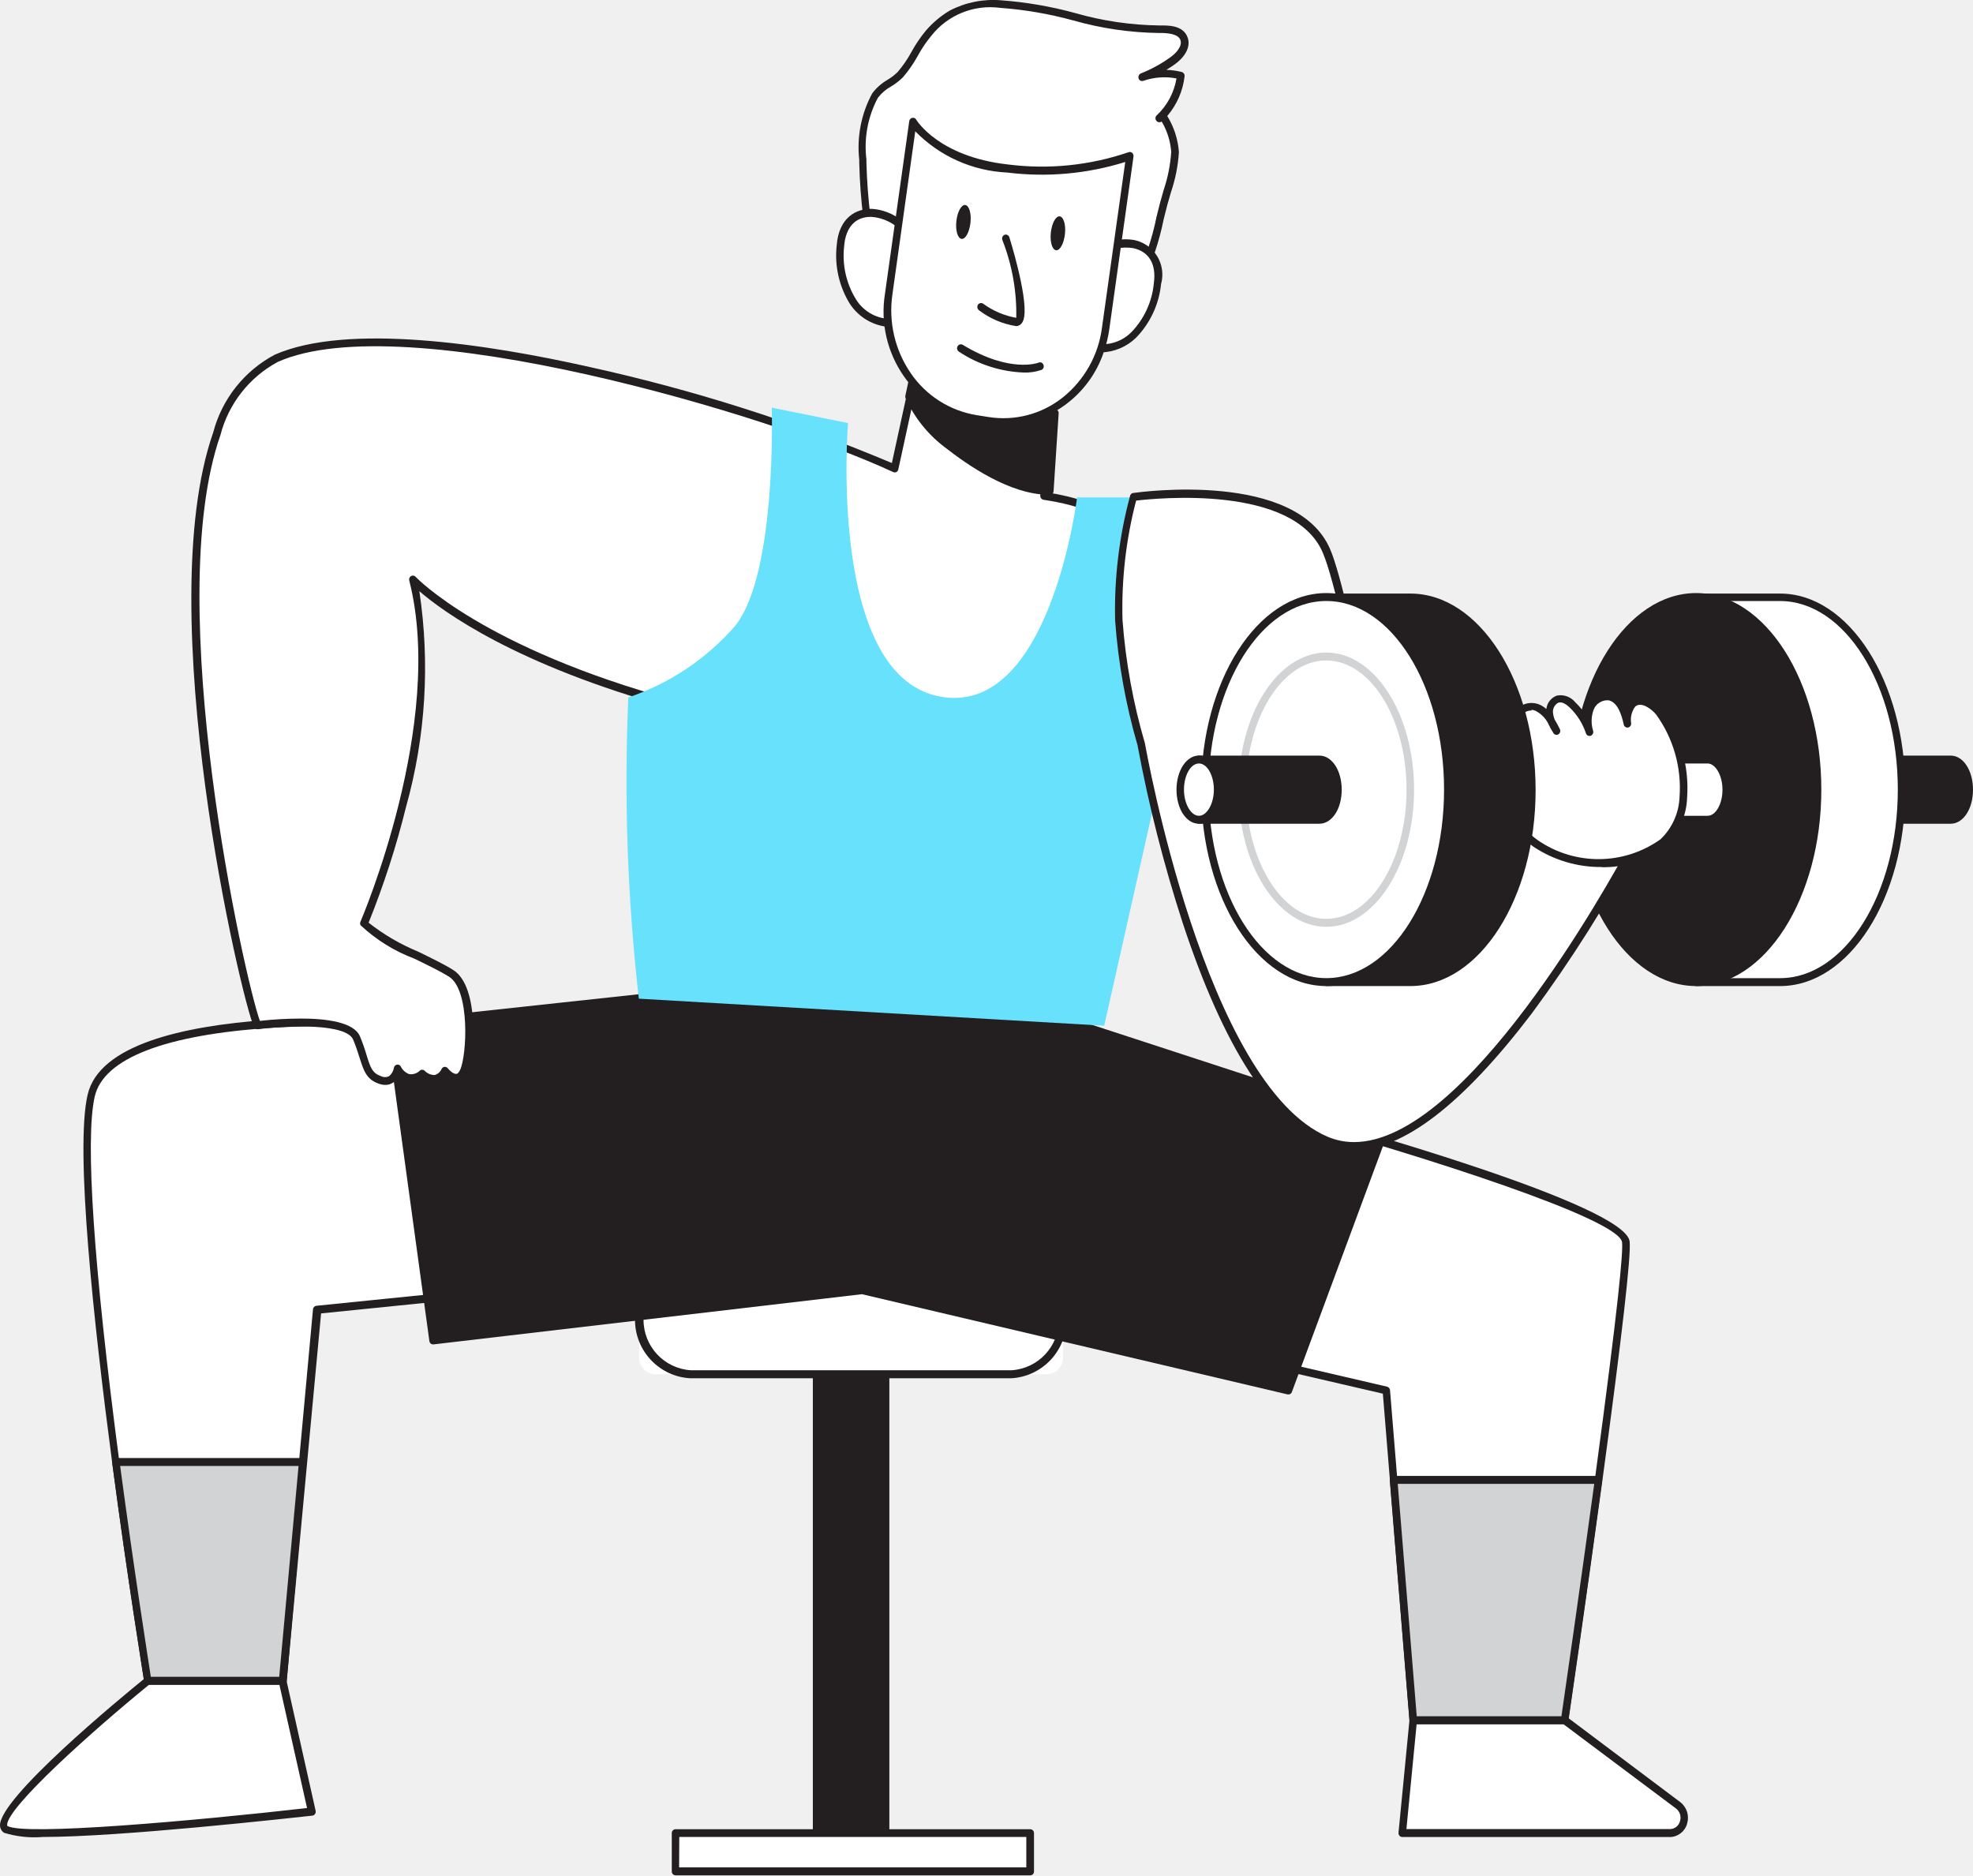
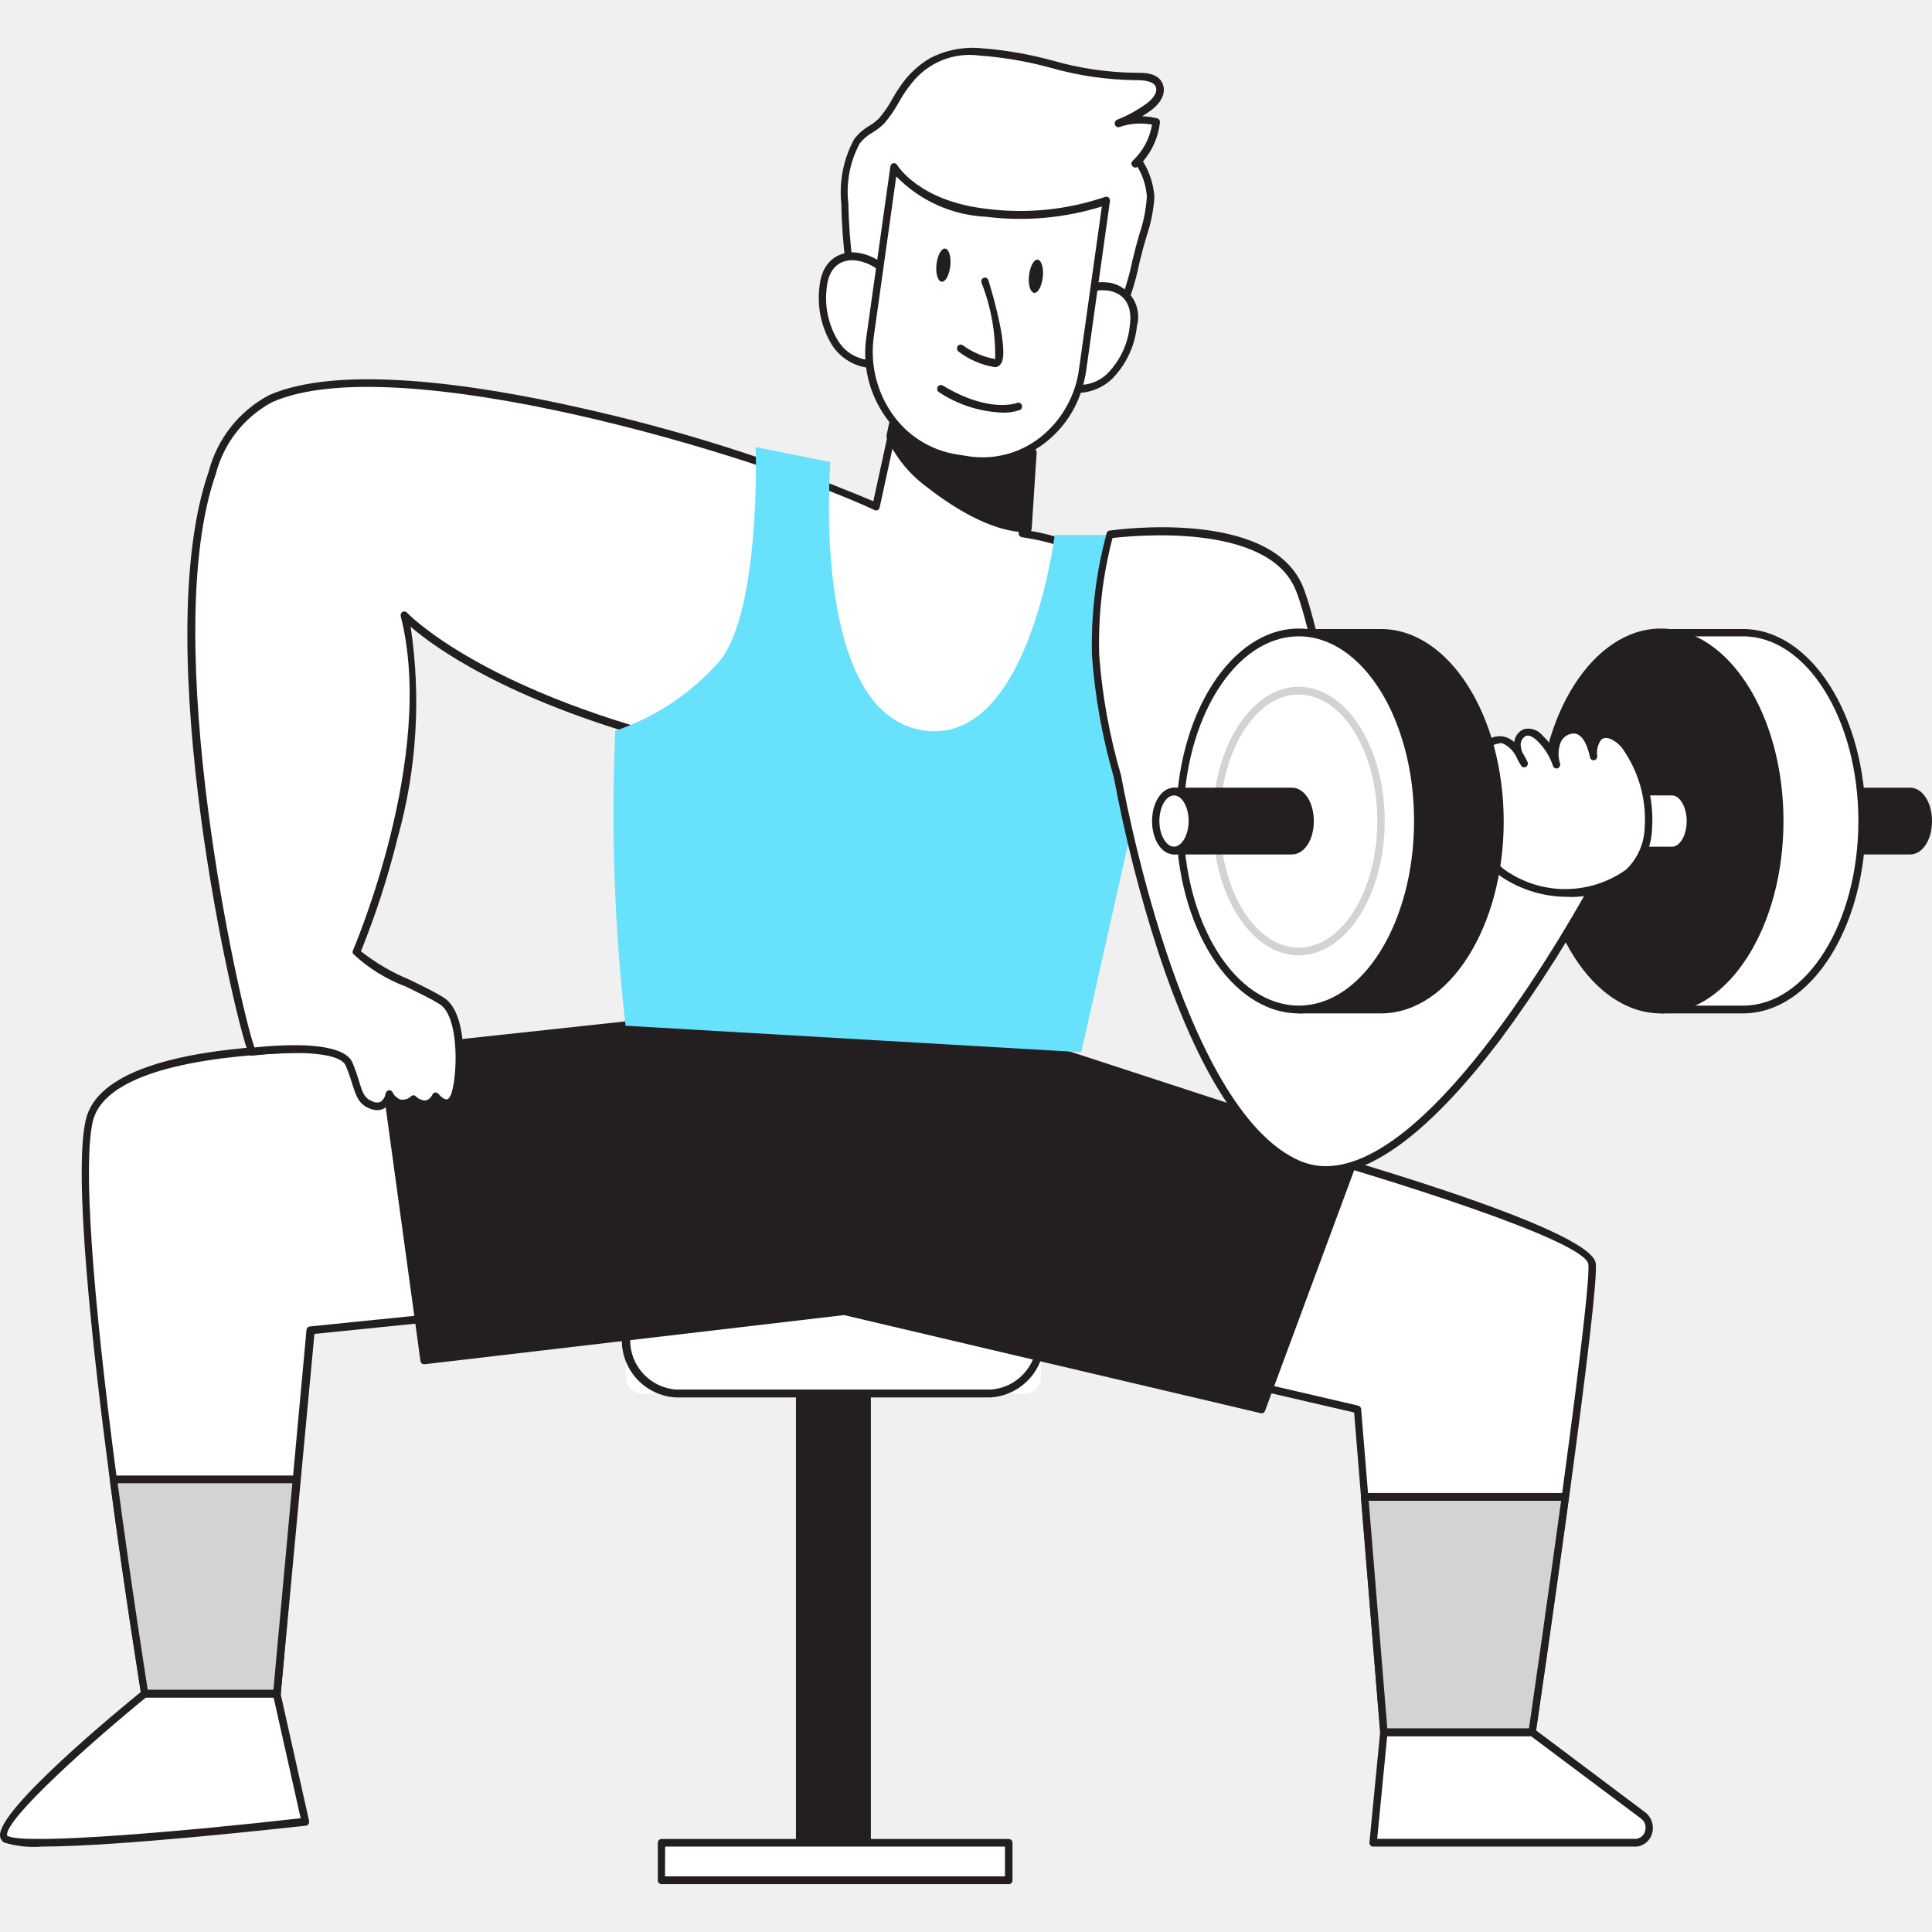
- <svg xmlns="http://www.w3.org/2000/svg" width="82.215" height="78.143" viewBox="0 0 82.215 78.143">
+ <svg xmlns="http://www.w3.org/2000/svg" width="500" height="500" viewBox="0 0 82.215 78.143">
  <g id="Group_36" data-name="Group 36" transform="translate(-7.111 -17.616)">
    <g id="_378_fitness_flatline" data-name="#378_fitness_flatline" transform="translate(7.111 17.616)">
      <rect id="Rectangle_134" data-name="Rectangle 134" width="2.877" height="20.36" transform="translate(34.027 56.022)" fill="#231f20" />
      <path id="Path_357" data-name="Path 357" d="M22.42,40.843H19.544a.181.181,0,0,1-.156-.2V20.516a.181.181,0,0,1,.156-.2H22.42a.181.181,0,0,1,.156.2V40.652A.179.179,0,0,1,22.42,40.843Zm-2.721-.4h2.565V20.714H19.7Z" transform="translate(14.483 35.54)" fill="#231f20" />
      <rect id="Rectangle_135" data-name="Rectangle 135" width="14.781" height="1.599" transform="translate(28.305 76.382)" fill="#fff" />
      <path id="Path_358" data-name="Path 358" d="M32.433,27.332H17.651a.161.161,0,0,1-.156-.165V25.574a.161.161,0,0,1,.156-.165H32.433a.161.161,0,0,1,.156.165v1.6a.16.16,0,0,1-.156.159ZM17.8,27H32.268V25.733H17.807Z" transform="translate(10.498 50.811)" fill="#231f20" />
      <rect id="Rectangle_136" data-name="Rectangle 136" width="17.664" height="4.533" rx="0.688" transform="translate(26.633 52.731)" fill="#fff" />
      <path id="Path_359" data-name="Path 359" d="M32.7,24.183H19.295a2.436,2.436,0,0,1,0-4.864H32.681a2.436,2.436,0,0,1,0,4.864ZM19.314,19.649a2.105,2.105,0,0,0,0,4.2H32.7a2.105,2.105,0,0,0,0-4.2Z" transform="translate(9.462 33.247)" fill="#231f20" />
      <path id="Path_360" data-name="Path 360" d="M40.686,32.674C40,37.679,39.273,42.688,39.273,42.688H32.966l-.819-10.015-.311-3.72-7.014-1.632,2.954-9.856s13.9,3.806,14.04,5.287C41.891,23.478,41.309,28.078,40.686,32.674Z" transform="translate(25.926 28.989)" fill="#fff" />
      <path id="Path_361" data-name="Path 361" d="M39.374,42.97H33.067a.163.163,0,0,1-.156-.152L31.8,29.2,24.9,27.6a.16.16,0,0,1-.1-.08.178.178,0,0,1-.015-.132l2.954-9.856a.158.158,0,0,1,.19-.112c2.338.641,14.009,3.915,14.155,5.445.059.611-.311,3.866-1.136,9.949h0c-.676,4.956-1.407,9.965-1.416,10.015A.156.156,0,0,1,39.374,42.97Zm-6.164-.33h6.03c.125-.846.781-5.389,1.395-9.873h0c1.006-7.438,1.174-9.473,1.133-9.869-.093-.991-8.44-3.635-13.782-5.118l-2.858,9.536,6.849,1.593a.165.165,0,0,1,.121.145Zm7.577-9.85Z" transform="translate(25.824 28.872)" fill="#231f20" />
      <path id="Path_362" data-name="Path 362" d="M28.237,27.382l-9,.912-.6,6.337L17.8,43.747H12.177s-.679-4.16-1.332-9.116C10.06,28.684,9.309,21.62,9.82,19.373c.934-4.091,14.451-2.937,14.451-2.937Z" transform="translate(-6.018 26.281)" fill="#fff" />
      <path id="Path_363" data-name="Path 363" d="M17.909,44.035H12.284a.159.159,0,0,1-.153-.139c0-.04-.688-4.233-1.332-9.119-.756-5.719-1.557-13.022-1.024-15.321.95-4.18,14.059-3.112,14.632-3.063a.157.157,0,0,1,.134.106l3.954,10.94a.181.181,0,0,1,0,.145.174.174,0,0,1-.118.079l-8.872.9L18.071,43.886A.162.162,0,0,1,17.909,44.035Zm-5.495-.33H17.76l1.407-15.311a.161.161,0,0,1,.14-.149l8.8-.892L24.26,16.713a53.558,53.558,0,0,0-6.762-.056c-4.5.287-7.067,1.282-7.428,2.878-.4,1.778-.05,7.034,1.027,15.2C11.686,39.118,12.293,42.941,12.414,43.7Z" transform="translate(-6.125 26.165)" fill="#231f20" />
      <path id="Path_364" data-name="Path 364" d="M24.084,15.993l-10.37,1.12,1.827,13.131L33.42,28.149l17.754,4.18,4.094-11.036-12.8-4.18Z" transform="translate(2.534 25.61)" fill="#231f20" />
      <path id="Path_365" data-name="Path 365" d="M51.279,32.614h-.047L33.488,28.437,15.634,30.529a.158.158,0,0,1-.171-.139l-1.8-13.141a.159.159,0,0,1,.031-.126.141.141,0,0,1,.106-.063l10.37-1.12H24.2l18.367,1.117H42.6l12.8,4.18a.155.155,0,0,1,.1.085.171.171,0,0,1,0,.133L51.41,32.495A.156.156,0,0,1,51.279,32.614ZM33.534,28.1h.034l17.623,4.15,3.982-10.738L42.55,17.395,24.2,16.278l-10.2,1.1,1.781,12.8L33.531,28.1Z" transform="translate(2.429 25.49)" fill="#231f20" />
      <path id="Path_366" data-name="Path 366" d="M31.545,14.974a14.3,14.3,0,0,0,1.037-3.218,9.745,9.745,0,0,0,.483-2.161c0-.139-.271-1.745-.669-1.384a2.886,2.886,0,0,0,.909-1.8,2.817,2.817,0,0,0-1.6.069,6.134,6.134,0,0,0,1.245-.661c.311-.211.623-.565.495-.928s-.623-.413-1.024-.4c-2.235.076-4.389-.962-6.625-1.047a3.791,3.791,0,0,0-2.048.4,3.913,3.913,0,0,0-.934.816c-.458.512-.725,1.239-1.18,1.725-.311.33-.763.449-1.052.866a4.707,4.707,0,0,0-.507,2.8c.016,1.6.358,3.218.336,4.784,1.7.33,3.424.681,5.149.862C26.916,15.833,30.627,16.606,31.545,14.974Z" transform="translate(15.909 -3.247)" fill="#fff" />
      <path id="Path_367" data-name="Path 367" d="M28.889,16.289a19.721,19.721,0,0,1-2.587-.225c-.255-.033-.479-.066-.666-.083-1.407-.149-2.82-.42-4.187-.681l-.971-.185a.166.166,0,0,1-.131-.165,20.787,20.787,0,0,0-.165-2.475q-.143-1.151-.171-2.313v-.126a4.722,4.722,0,0,1,.542-2.775,2.147,2.147,0,0,1,.623-.555,2.231,2.231,0,0,0,.433-.33,4.774,4.774,0,0,0,.579-.843,5.7,5.7,0,0,1,.595-.879,4.031,4.031,0,0,1,.99-.836,3.917,3.917,0,0,1,2.142-.433A16.167,16.167,0,0,1,29,3.915a13.344,13.344,0,0,0,3.524.519c.311,0,.99-.033,1.174.512.125.367-.084.783-.557,1.12-.109.076-.218.149-.333.218a3.032,3.032,0,0,1,.641.089.165.165,0,0,1,.118.182,3.084,3.084,0,0,1-.722,1.652,3.312,3.312,0,0,1,.486,1.507A6.44,6.44,0,0,1,33,11.382c-.053.178-.106.357-.153.532s-.1.387-.149.588a11.065,11.065,0,0,1-.9,2.673h0C31.305,16.045,30.128,16.289,28.889,16.289Zm-8.228-1.474.844.162c1.36.258,2.764.529,4.162.661.187.02.414.05.672.086,1.557.208,4.446.6,5.186-.724h0a10.8,10.8,0,0,0,.872-2.584q.075-.307.149-.595c.047-.178.1-.36.153-.542A6.223,6.223,0,0,0,33.011,9.7a2.889,2.889,0,0,0-.4-1.265h0a.152.152,0,0,1-.212-.023.162.162,0,0,1,0-.225h0a2.716,2.716,0,0,0,.831-1.546,2.682,2.682,0,0,0-1.379.1.154.154,0,0,1-.2-.1.172.172,0,0,1,.093-.208,5.692,5.692,0,0,0,1.214-.661c.268-.188.523-.479.436-.73s-.514-.3-.872-.294a13.735,13.735,0,0,1-3.6-.525,15.867,15.867,0,0,0-3.038-.522A3.124,3.124,0,0,0,23.009,4.87a5.194,5.194,0,0,0-.557.826,5.284,5.284,0,0,1-.623.9,2.649,2.649,0,0,1-.492.38,1.777,1.777,0,0,0-.548.469,4.333,4.333,0,0,0-.479,2.574v.126q.03,1.139.168,2.27a22.44,22.44,0,0,1,.184,2.4Zm11,.284Z" transform="translate(15.794 -3.373)" fill="#231f20" />
      <path id="Path_368" data-name="Path 368" d="M22.992,8.082c-.022-2.025-3.045-3-3.219-.644a3.662,3.662,0,0,0,.517,2.313,1.891,1.891,0,0,0,2,.843" transform="translate(15.248 2.805)" fill="#fff" />
      <path id="Path_369" data-name="Path 369" d="M21.983,10.94a2.147,2.147,0,0,1-1.712-.971,3.831,3.831,0,0,1-.548-2.429c.084-1.16.813-1.546,1.469-1.527A2.229,2.229,0,0,1,23.266,8.2a.161.161,0,0,1-.153.165A.148.148,0,0,1,23,8.318a.167.167,0,0,1-.047-.117A1.926,1.926,0,0,0,21.18,6.347c-.666-.02-1.086.423-1.146,1.223a3.465,3.465,0,0,0,.489,2.207,1.717,1.717,0,0,0,1.834.783.16.16,0,0,1,.2.121.172.172,0,0,1-.114.21,1.647,1.647,0,0,1-.458.05Z" transform="translate(15.142 2.69)" fill="#231f20" />
      <path id="Path_370" data-name="Path 370" d="M22.962,8c.448-1.966,3.6-2.2,3.275.139a3.556,3.556,0,0,1-1,2.138,1.847,1.847,0,0,1-2.129.33" transform="translate(22.008 3.7)" fill="#fff" />
      <path id="Path_371" data-name="Path 371" d="M24.009,11.115a1.719,1.719,0,0,1-.856-.221.171.171,0,0,1-.062-.225A.151.151,0,0,1,23.3,10.6a1.694,1.694,0,0,0,1.955-.33,3.386,3.386,0,0,0,.934-2.035c.112-.8-.2-1.322-.859-1.464a1.865,1.865,0,0,0-2.111,1.388.16.16,0,0,1-.191.127.17.17,0,0,1-.12-.2,2.16,2.16,0,0,1,2.472-1.652A1.472,1.472,0,0,1,26.49,8.27a3.742,3.742,0,0,1-1.046,2.237A2.158,2.158,0,0,1,24.009,11.115Z" transform="translate(21.891 3.569)" fill="#231f20" />
      <path id="Path_372" data-name="Path 372" d="M49.221,15.411c-.128-.707-1.36-1.1-2.768-1.322l.1-1.546.2-3.04-5.576-.882-.529,2.438-.168.79-.24,1.11c-4.981-2.313-20.369-6.988-25.767-4.593-6.643,2.951-1.522,26.222-.785,27.788,0,0,3.711-.479,4.131.529s.336,1.523.971,1.748a.517.517,0,0,0,.483-.048.584.584,0,0,0,.255-.437.651.651,0,0,0,.455.389.616.616,0,0,0,.563-.164s.563.6.934-.112c0,0,.492.634.772.036s.495-3.469-.526-4.1S18.454,32.5,18.1,31.9c0,0,3.586-8.237,2.039-14.307,0,0,2.743,2.974,10.9,5.2a44.2,44.2,0,0,0,2.6,4.553c.28.073,11.615,1.2,11.615,1.2L48.333,22.8S49.529,17.126,49.221,15.411Z" transform="translate(-2.959 6.569)" fill="#fff" />
      <path id="Path_373" data-name="Path 373" d="M19.134,38.754a.8.8,0,0,1-.28-.053c-.514-.182-.623-.548-.788-1.061-.072-.221-.149-.476-.274-.773-.274-.661-2.581-.611-3.972-.433a.154.154,0,0,1-.159-.089c-.52-1.107-4.318-17.29-1.7-24.781a5.143,5.143,0,0,1,2.565-3.238c3.01-1.322,8.8-.459,13.128.515a72.628,72.628,0,0,1,12.586,4l.9-4.133a.159.159,0,0,1,.174-.126l5.572.879a.163.163,0,0,1,.134.175l-.286,4.434c1.734.281,2.634.747,2.755,1.421h0c.311,1.731-.822,7.223-.872,7.454a.2.2,0,0,1,0,.046l-3.088,5.749a.163.163,0,0,1-.149.083c-1.161-.112-11.354-1.123-11.637-1.2-.227-.063-1.127-1.6-2.668-4.573-6.5-1.791-9.535-4.015-10.525-4.87a21.515,21.515,0,0,1-.557,9,36,36,0,0,1-1.557,4.814A8.681,8.681,0,0,0,20.5,33.2c.554.271,1.08.525,1.454.76,1.143.71.881,3.7.588,4.322a.523.523,0,0,1-.4.33.664.664,0,0,1-.489-.2.653.653,0,0,1-.411.254.773.773,0,0,1-.57-.192.707.707,0,0,1-.962-.093.717.717,0,0,1-.237.264A.564.564,0,0,1,19.134,38.754Zm-3.527-2.766c1.058,0,2.217.145,2.469.743a7.782,7.782,0,0,1,.283.806c.156.5.227.72.591.852a.384.384,0,0,0,.339,0,.562.562,0,0,0,.2-.347.164.164,0,0,1,.131-.135.154.154,0,0,1,.162.089.634.634,0,0,0,.342.307.521.521,0,0,0,.445-.142.146.146,0,0,1,.2,0,.584.584,0,0,0,.411.182.437.437,0,0,0,.3-.261A.161.161,0,0,1,21.6,38a.173.173,0,0,1,.134.059c.062.083.237.248.355.235.056,0,.109-.063.159-.165.283-.6.426-3.331-.467-3.889-.361-.225-.881-.476-1.429-.743A6.78,6.78,0,0,1,18.1,32.1a.164.164,0,0,1,0-.155c.034-.083,3.543-8.26,2.03-14.208a.166.166,0,0,1,.072-.185.155.155,0,0,1,.19.026c.025.03,2.817,2.974,10.824,5.158a.157.157,0,0,1,.1.079,43.883,43.883,0,0,0,2.522,4.477c.517.086,8.324.866,11.472,1.176l3.02-5.617c.084-.4,1.155-5.69.865-7.3h0c-.093-.515-1.027-.932-2.637-1.18a.166.166,0,0,1-.134-.175l.286-4.431-5.292-.836-.909,4.176a.164.164,0,0,1-.081.112.159.159,0,0,1-.134,0C35.2,10.844,19.91,6.281,14.652,8.627a4.835,4.835,0,0,0-2.391,3.05c-2.469,7.058,1.012,22.67,1.644,24.408A15.963,15.963,0,0,1,15.607,35.989ZM48.466,22.911Z" transform="translate(-3.076 6.453)" fill="#231f20" />
      <path id="Path_374" data-name="Path 374" d="M20.677,8.908a5.216,5.216,0,0,0,1.591,1.982,7.775,7.775,0,0,0,4.274,1.982l.212-3.255a13.065,13.065,0,0,1-3.219-.482,9.051,9.051,0,0,1-2.69-.991Z" transform="translate(17.198 7.587)" fill="#231f20" />
      <path id="Path_375" data-name="Path 375" d="M26.634,13.155c-1.65,0-3.424-1.252-4.358-1.982a5.32,5.32,0,0,1-1.641-2.058.192.192,0,0,1,0-.1l.168-.786a.153.153,0,0,1,.09-.116.148.148,0,0,1,.143,0,8.888,8.888,0,0,0,2.646.991,12.739,12.739,0,0,0,3.182.479.146.146,0,0,1,.112.053.168.168,0,0,1,.044.126l-.212,3.251a.164.164,0,0,1-.174.145Zm-5.691-4.14a5.085,5.085,0,0,0,1.525,1.88A7.9,7.9,0,0,0,26.5,12.821L26.69,9.9A13.436,13.436,0,0,1,23.6,9.412,9.8,9.8,0,0,1,21.052,8.5Z" transform="translate(17.094 7.463)" fill="#231f20" />
      <path id="Path_376" data-name="Path 376" d="M30.485,6.336,29.48,13.5a4.735,4.735,0,0,1-.212.9,4.3,4.3,0,0,1-4.691,2.974l-.5-.079a4.47,4.47,0,0,1-3.645-3.905,4.931,4.931,0,0,1,0-1.3l1.015-7.18s.9,1.606,3.941,1.946A11.092,11.092,0,0,0,30.485,6.336Z" transform="translate(16.592 0.161)" fill="#fff" />
      <path id="Path_377" data-name="Path 377" d="M25.308,17.7a4.021,4.021,0,0,1-.654-.053l-.5-.079A4.714,4.714,0,0,1,20.39,12.18L21.4,5a.161.161,0,0,1,.125-.135.149.149,0,0,1,.165.076s.912,1.543,3.823,1.867A11.181,11.181,0,0,0,30.532,6.3a.154.154,0,0,1,.156.023.184.184,0,0,1,.056.155l-1.006,7.177a5.088,5.088,0,0,1-.221.935A4.516,4.516,0,0,1,25.308,17.7ZM21.65,5.427l-.953,6.8a4.621,4.621,0,0,0,.77,3.285A4.125,4.125,0,0,0,24.2,17.252l.5.079a3.963,3.963,0,0,0,3.093-.812,4.452,4.452,0,0,0,1.636-2.9L30.4,6.705a11.678,11.678,0,0,1-4.922.439A5.73,5.73,0,0,1,21.65,5.427Z" transform="translate(16.489 0.045)" fill="#231f20" />
      <path id="Path_378" data-name="Path 378" d="M22.683,6.4s1.055,3.469.426,3.456a3.392,3.392,0,0,1-1.463-.618" transform="translate(19.239 3.572)" fill="#fff" />
      <path id="Path_379" data-name="Path 379" d="M23.221,10.154h0a3.433,3.433,0,0,1-1.557-.661.175.175,0,0,1-.044-.231.156.156,0,0,1,.218-.043,3.324,3.324,0,0,0,1.379.588,8.4,8.4,0,0,0-.579-3.241.173.173,0,0,1,.026-.171.15.15,0,0,1,.156-.052.161.161,0,0,1,.114.124c.215.7.884,3.03.529,3.539A.308.308,0,0,1,23.221,10.154Z" transform="translate(19.131 3.436)" fill="#231f20" />
      <path id="Path_380" data-name="Path 380" d="M24.081,8.9A5.241,5.241,0,0,1,21.4,8.033a.171.171,0,0,1-.059-.225.157.157,0,0,1,.215-.063c1.977,1.2,3.15.75,3.163.743a.147.147,0,0,1,.12,0,.162.162,0,0,1,.082.093.171.171,0,0,1,0,.126.157.157,0,0,1-.087.085,2.062,2.062,0,0,1-.753.109Z" transform="translate(18.56 6.622)" fill="#231f20" />
      <path id="Path_381" data-name="Path 381" d="M.712,0c.392,0,.709.128.708.291s-.32.3-.712.3S0,.464,0,.3.32,0,.712,0Z" transform="translate(39.772 9.92) rotate(-83.53)" fill="#231f20" />
      <path id="Path_382" data-name="Path 382" d="M.712,0c.392,0,.709.128.708.291s-.32.3-.712.3S0,.464,0,.3.32,0,.712,0Z" transform="translate(43.709 10.393) rotate(-83.53)" fill="#231f20" />
      <path id="Path_383" data-name="Path 383" d="M22.939,8.526s.224,6.939-1.532,9.1A10.249,10.249,0,0,1,16.962,20.6,80.3,80.3,0,0,0,17.4,33.152l19.392,1.127L38.856,25.1S37.094,18.19,38,12.266H35.662s-1.127,9.232-5.769,8.287S26.118,9.167,26.118,9.167Z" transform="translate(9.22 8.461)" fill="#68e1fd" />
      <path id="Path_384" data-name="Path 384" d="M14.54,24.618s-6.889,5.6-5.915,6.2,12.764-.747,12.764-.747l-1.22-5.449Z" transform="translate(-8.381 45.416)" fill="#fff" />
      <path id="Path_385" data-name="Path 385" d="M10.264,31.243a4.319,4.319,0,0,1-1.606-.172.366.366,0,0,1-.174-.294c-.072-1.13,5.037-5.339,6.064-6.172a.138.138,0,0,1,.093-.036h5.625a.155.155,0,0,1,.149.129l1.22,5.452a.163.163,0,0,1-.025.135.154.154,0,0,1-.109.069C20.534,30.456,13.539,31.243,10.264,31.243Zm4.43-6.344c-2.322,1.893-5.946,5.125-5.915,5.855,0,.02,0,.023.019.03.682.416,7.783-.211,12.48-.747L20.126,24.9Z" transform="translate(-8.483 45.301)" fill="#231f20" />
      <path id="Path_386" data-name="Path 386" d="M27.754,25.117,27.3,29.822H38.445a.606.606,0,0,0,.569-.445.66.66,0,0,0-.223-.712l-4.729-3.549Z" transform="translate(31.137 46.56)" fill="#fff" />
      <path id="Path_387" data-name="Path 387" d="M38.551,30.1H27.4a.155.155,0,0,1-.115-.053.179.179,0,0,1-.04-.129l.458-4.705a.163.163,0,0,1,.156-.149h6.307a.155.155,0,0,1,.09.03l4.729,3.552a.827.827,0,0,1,.285.9.759.759,0,0,1-.721.557Zm-10.977-.33H38.551a.433.433,0,0,0,.423-.33.478.478,0,0,0-.168-.529L34.118,25.4H28Z" transform="translate(31.031 46.445)" fill="#231f20" />
      <path id="Path_388" data-name="Path 388" d="M33.261,14.229a1.693,1.693,0,0,1,.243-.905v-.35h4.081c.439,0,.794.562.794,1.256s-.355,1.256-.794,1.256H33.5v-.34A1.676,1.676,0,0,1,33.261,14.229Z" transform="translate(43.696 18.674)" fill="#231f20" />
      <path id="Path_389" data-name="Path 389" d="M37.69,15.765H33.609a.164.164,0,0,1-.156-.165v-.3a2,2,0,0,1,0-1.91v-.3a.164.164,0,0,1,.156-.165H37.69c.532,0,.934.624.934,1.421S38.223,15.765,37.69,15.765Zm-3.926-.33H37.69c.346,0,.623-.5.623-1.09s-.293-1.09-.623-1.09H33.765v.185a.165.165,0,0,1-.028.1,1.631,1.631,0,0,0,0,1.619.179.179,0,0,1,.028.1Z" transform="translate(43.591 18.559)" fill="#231f20" />
      <ellipse id="Ellipse_23" data-name="Ellipse 23" cx="0.791" cy="1.256" rx="0.791" ry="1.256" transform="translate(76.409 31.648)" fill="#fff" />
      <path id="Path_390" data-name="Path 390" d="M33.972,15.765c-.529,0-.934-.624-.934-1.421s.417-1.421.934-1.421.95.624.95,1.421S34.5,15.765,33.972,15.765Zm0-2.511c-.346,0-.623.5-.623,1.09s.29,1.09.623,1.09.638-.5.638-1.09S34.318,13.254,33.972,13.254Z" transform="translate(43.228 18.559)" fill="#231f20" />
      <path id="Path_391" data-name="Path 391" d="M30.738,18.931a10.651,10.651,0,0,1,1.557-5.782V10.925h3.5c2.8,0,5.062,3.592,5.062,8.022S38.593,26.97,35.8,26.97H32.3V24.733A10.662,10.662,0,0,1,30.738,18.931Z" transform="translate(38.38 13.972)" fill="#fff" />
      <path id="Path_392" data-name="Path 392" d="M35.9,27.231H32.4a.161.161,0,0,1-.156-.165V24.878a11.7,11.7,0,0,1,0-11.67V11.041a.161.161,0,0,1,.156-.165h3.5c2.877,0,5.218,3.674,5.218,8.188S38.781,27.231,35.9,27.231Zm-3.347-.33H35.9c2.705,0,4.906-3.526,4.906-7.857s-2.2-7.857-4.906-7.857H32.558v2.075a.162.162,0,0,1-.028.093A10.447,10.447,0,0,0,31,19.043a10.447,10.447,0,0,0,1.532,5.69.172.172,0,0,1,.028.1Z" transform="translate(38.276 13.857)" fill="#231f20" />
      <ellipse id="Ellipse_24" data-name="Ellipse 24" cx="5.062" cy="8.022" rx="5.062" ry="8.022" transform="translate(65.616 24.881)" fill="#231f20" />
      <path id="Path_393" data-name="Path 393" d="M34.776,27.245c-2.877,0-5.218-3.674-5.218-8.188s2.341-8.188,5.218-8.188,5.218,3.674,5.218,8.188S37.653,27.245,34.776,27.245Zm0-16.045c-2.705,0-4.906,3.526-4.906,7.857s2.21,7.857,4.906,7.857,4.906-3.526,4.906-7.857-2.2-7.854-4.906-7.854Z" transform="translate(35.901 13.843)" fill="#231f20" />
      <path id="Path_394" data-name="Path 394" d="M24.089,9.749s6.675-.961,8.047,2.25c.934,2.207,3.113,14.6,3.113,14.6L39.3,23.2l5.722.925S37.41,38.793,32.152,36.559s-7.714-16.5-7.714-16.5a24.669,24.669,0,0,1-.934-5.178A18,18,0,0,1,24.089,9.749Z" transform="translate(23.132 10.961)" fill="#fff" />
      <path id="Path_395" data-name="Path 395" d="M33.409,37.079a3.083,3.083,0,0,1-1.22-.248c-2.223-.942-4.215-4.034-5.915-9.182a58.673,58.673,0,0,1-1.893-7.438,25.234,25.234,0,0,1-.934-5.2A18.28,18.28,0,0,1,24.07,9.82.152.152,0,0,1,24.2,9.7c.277-.04,6.805-.938,8.209,2.346.875,2.045,2.746,12.5,3.076,14.373l3.832-3.235a.149.149,0,0,1,.121-.036l5.719.925a.16.16,0,0,1,.115.093.164.164,0,0,1,0,.152A56.947,56.947,0,0,1,40.8,31.4C37.923,35.176,35.451,37.079,33.409,37.079ZM24.322,10.018a17.754,17.754,0,0,0-.567,4.976,24.8,24.8,0,0,0,.934,5.135c.031.165,2.506,14.224,7.624,16.4a2.8,2.8,0,0,0,1.093.218c4.639,0,10.585-10.738,11.472-12.377l-5.432-.876-3.982,3.364a.151.151,0,0,1-.149.023.156.156,0,0,1-.1-.126c-.022-.122-2.179-12.4-3.113-14.565C30.888,9.337,25.153,9.919,24.322,10.018Z" transform="translate(23.02 10.842)" fill="#231f20" />
      <path id="Path_396" data-name="Path 396" d="M26.788,14.229a1.693,1.693,0,0,1,.243-.905v-.35H41.093c.439,0,.791.562.791,1.256s-.352,1.256-.791,1.256H27.022v-.34A1.677,1.677,0,0,1,26.788,14.229Z" transform="translate(30.064 18.674)" fill="#fff" />
      <path id="Path_397" data-name="Path 397" d="M41.2,15.765H27.133a.161.161,0,0,1-.156-.165v-.3a2,2,0,0,1,0-1.91v-.3a.161.161,0,0,1,.156-.165H41.2c.532,0,.934.624.934,1.421S41.737,15.765,41.2,15.765ZM27.3,15.434H41.2c.346,0,.623-.5.623-1.09s-.29-1.09-.623-1.09H27.3v.185a.165.165,0,0,1-.028.1,1.631,1.631,0,0,0,0,1.619.179.179,0,0,1,.028.1Z" transform="translate(29.953 18.559)" fill="#231f20" />
      <path id="Path_398" data-name="Path 398" d="M28.924,13.491a1.011,1.011,0,0,1-.1-.33c-.016-.433.539-.661.912-.506a1.953,1.953,0,0,1,.788.968,1.736,1.736,0,0,1-.311-.707.578.578,0,0,1,.33-.628.676.676,0,0,1,.623.245,2.778,2.778,0,0,1,.716,1.137,1.52,1.52,0,0,1,.034-1.018.752.752,0,0,1,.8-.469c.439.1.623.661.728,1.11a1.032,1.032,0,0,1,.233-.819c.327-.274.8.023,1.077.354,1.043,1.252,1.6,4.229.165,5.439a4.6,4.6,0,0,1-5.308.036c-.856-.6-.763-1.2-.492-2.141a3.882,3.882,0,0,0-.174-2.584C28.958,13.541,28.936,13.514,28.924,13.491Z" transform="translate(34.354 16.841)" fill="#fff" />
      <path id="Path_399" data-name="Path 399" d="M32.486,19.4a5.066,5.066,0,0,1-2.842-.849c-.934-.661-.825-1.384-.554-2.313a3.7,3.7,0,0,0-.165-2.465L28.89,13.7a1.088,1.088,0,0,1-.115-.406.672.672,0,0,1,.286-.568.864.864,0,0,1,.844-.093,1.1,1.1,0,0,1,.28.182.672.672,0,0,1,.436-.558.789.789,0,0,1,.772.281,2.833,2.833,0,0,1,.408.486,1.327,1.327,0,0,1,.1-.33.924.924,0,0,1,.968-.558.973.973,0,0,1,.638.591.673.673,0,0,1,.2-.268c.4-.33.934-.04,1.292.373a5.576,5.576,0,0,1,1.052,3.674,2.84,2.84,0,0,1-.909,2,4.058,4.058,0,0,1-2.649.9Zm-2.911-6.526a.6.6,0,0,0-.336.109.335.335,0,0,0-.153.281.768.768,0,0,0,.087.281h0l.031.073a4.036,4.036,0,0,1,.181,2.7c-.274.955-.311,1.431.433,1.956a4.45,4.45,0,0,0,5.124-.03,2.572,2.572,0,0,0,.794-1.771,5.214,5.214,0,0,0-.978-3.43c-.2-.241-.623-.545-.869-.33a.922.922,0,0,0-.171.691.165.165,0,0,1-.137.185.159.159,0,0,1-.174-.145c-.087-.383-.246-.905-.623-.991a.617.617,0,0,0-.623.377,1.366,1.366,0,0,0-.025.9.171.171,0,0,1-.1.2.157.157,0,0,1-.2-.1,2.659,2.659,0,0,0-.672-1.071c-.128-.122-.311-.261-.479-.208a.423.423,0,0,0-.218.453.856.856,0,0,0,.062.245c.078.129.149.264.218.4a.171.171,0,0,1-.059.221.153.153,0,0,1-.209-.053,3.072,3.072,0,0,1-.224-.413,1.219,1.219,0,0,0-.495-.5.523.523,0,0,0-.193-.056Z" transform="translate(34.251 16.728)" fill="#231f20" />
      <path id="Path_400" data-name="Path 400" d="M25.777,18.931a10.651,10.651,0,0,1,1.557-5.782V10.925h3.5c2.8,0,5.062,3.592,5.062,8.022s-2.266,8.022-5.062,8.022h-3.5V24.733a10.662,10.662,0,0,1-1.56-5.8Z" transform="translate(27.932 13.972)" fill="#231f20" />
      <path id="Path_401" data-name="Path 401" d="M30.943,27.231h-3.5a.161.161,0,0,1-.156-.165V24.878a11.7,11.7,0,0,1,0-11.67V11.041a.161.161,0,0,1,.156-.165h3.5c2.877,0,5.218,3.674,5.218,8.188S33.819,27.231,30.943,27.231ZM27.6,26.9h3.347c2.705,0,4.906-3.526,4.906-7.857s-2.2-7.857-4.906-7.857H27.6v2.075a.162.162,0,0,1-.028.093,10.447,10.447,0,0,0-1.532,5.69,10.447,10.447,0,0,0,1.532,5.69.172.172,0,0,1,.028.1Z" transform="translate(27.828 13.857)" fill="#231f20" />
      <ellipse id="Ellipse_25" data-name="Ellipse 25" cx="5.062" cy="8.022" rx="5.062" ry="8.022" transform="translate(50.206 24.881)" fill="#fff" />
      <path id="Path_402" data-name="Path 402" d="M29.815,27.245c-2.877,0-5.218-3.674-5.218-8.188s2.341-8.188,5.218-8.188,5.218,3.674,5.218,8.188S32.691,27.245,29.815,27.245Zm0-16.045c-2.705,0-4.906,3.526-4.906,7.857s2.2,7.857,4.906,7.857,4.906-3.526,4.906-7.857S32.52,11.2,29.815,11.2Z" transform="translate(25.453 13.843)" fill="#231f20" />
      <path id="Path_403" data-name="Path 403" d="M28.757,23.05c-2.017,0-3.658-2.564-3.658-5.716s1.641-5.713,3.658-5.713,3.658,2.561,3.658,5.713S30.775,23.05,28.757,23.05Zm0-11.1c-1.846,0-3.347,2.415-3.347,5.382s1.5,5.386,3.347,5.386S32.1,20.3,32.1,17.334,30.6,11.952,28.757,11.952Z" transform="translate(26.51 15.569)" fill="#d1d3d4" />
      <path id="Path_404" data-name="Path 404" d="M24.49,14.229a1.693,1.693,0,0,1,.243-.905v-.35h5.015c.439,0,.794.562.794,1.256s-.355,1.256-.794,1.256H24.733v-.34A1.676,1.676,0,0,1,24.49,14.229Z" transform="translate(25.227 18.674)" fill="#231f20" />
      <path id="Path_405" data-name="Path 405" d="M29.854,15.765H24.839a.164.164,0,0,1-.156-.165v-.3a2,2,0,0,1,0-1.91v-.3a.164.164,0,0,1,.156-.165h5.015c.532,0,.934.624.934,1.421S30.386,15.765,29.854,15.765Zm-4.86-.33h4.86c.346,0,.623-.5.623-1.09s-.293-1.09-.623-1.09h-4.86v.185a.165.165,0,0,1-.028.1,1.631,1.631,0,0,0,0,1.619.179.179,0,0,1,.028.1Z" transform="translate(25.121 18.559)" fill="#231f20" />
      <ellipse id="Ellipse_26" data-name="Ellipse 26" cx="0.791" cy="1.256" rx="0.791" ry="1.256" transform="translate(49.169 31.648)" fill="#fff" />
      <path id="Path_406" data-name="Path 406" d="M25.2,15.765c-.529,0-.934-.624-.934-1.421s.417-1.421.934-1.421.934.624.934,1.421S25.734,15.765,25.2,15.765Zm0-2.511c-.346,0-.623.5-.623,1.09s.29,1.09.623,1.09.623-.5.623-1.09S25.547,13.254,25.2,13.254Z" transform="translate(24.759 18.559)" fill="#231f20" />
      <path id="Path_407" data-name="Path 407" d="M17.832,21.851l-.837,9.116H11.369s-.679-4.16-1.332-9.116Z" transform="translate(-5.21 39.061)" fill="#d1d3d4" />
      <path id="Path_408" data-name="Path 408" d="M17.1,31.249H11.474a.159.159,0,0,1-.153-.139c0-.04-.688-4.233-1.332-9.119a.169.169,0,0,1,.035-.132.149.149,0,0,1,.118-.056h7.783a.155.155,0,0,1,.115.053.179.179,0,0,1,.04.129L17.261,31.1A.162.162,0,0,1,17.1,31.249Zm-5.495-.33H16.95l.806-8.786H10.322C10.895,26.442,11.486,30.169,11.6,30.919Z" transform="translate(-5.315 38.951)" fill="#231f20" />
      <path id="Path_409" data-name="Path 409" d="M35.72,22.078c-.682,5.006-1.413,10.015-1.413,10.015H28L27.18,22.078Z" transform="translate(30.892 39.584)" fill="#d1d3d4" />
      <path id="Path_410" data-name="Path 410" d="M34.412,32.374H28.1a.163.163,0,0,1-.156-.152l-.819-10.015a.171.171,0,0,1,.041-.125.152.152,0,0,1,.115-.053h8.539a.152.152,0,0,1,.118.056.183.183,0,0,1,.037.132c-.676,4.956-1.407,9.965-1.416,10.015a.156.156,0,0,1-.153.142Zm-6.164-.33h6.03c.121-.836.763-5.26,1.367-9.684H27.457Z" transform="translate(30.787 39.469)" fill="#231f20" />
    </g>
  </g>
</svg>
